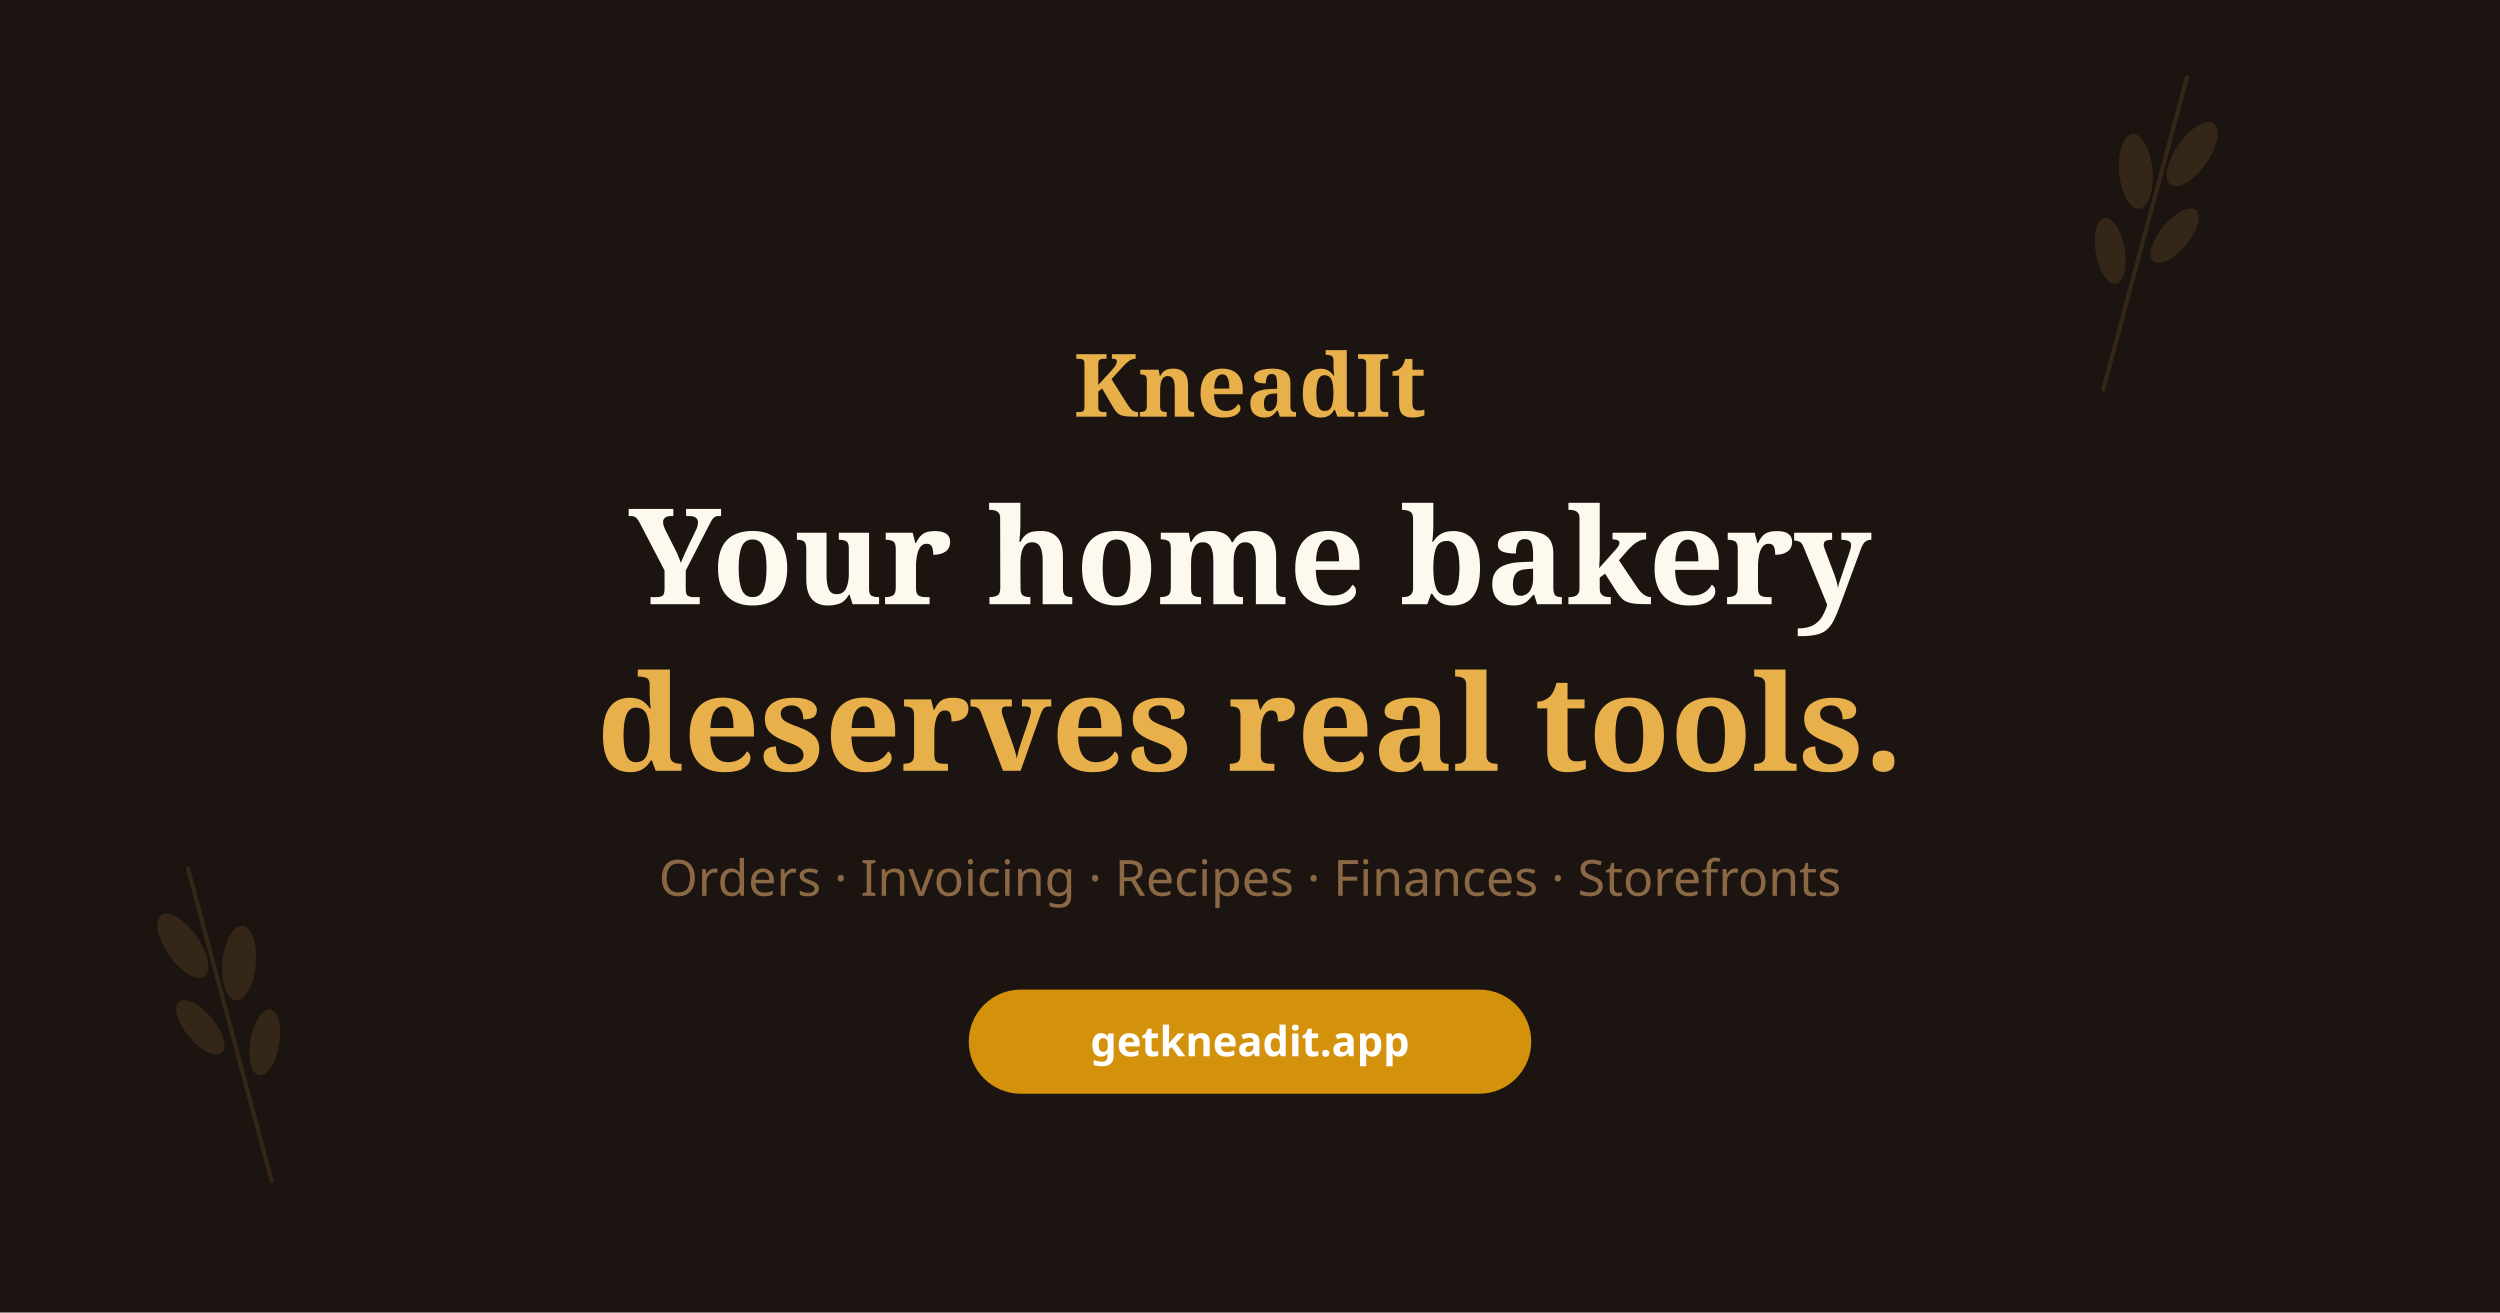
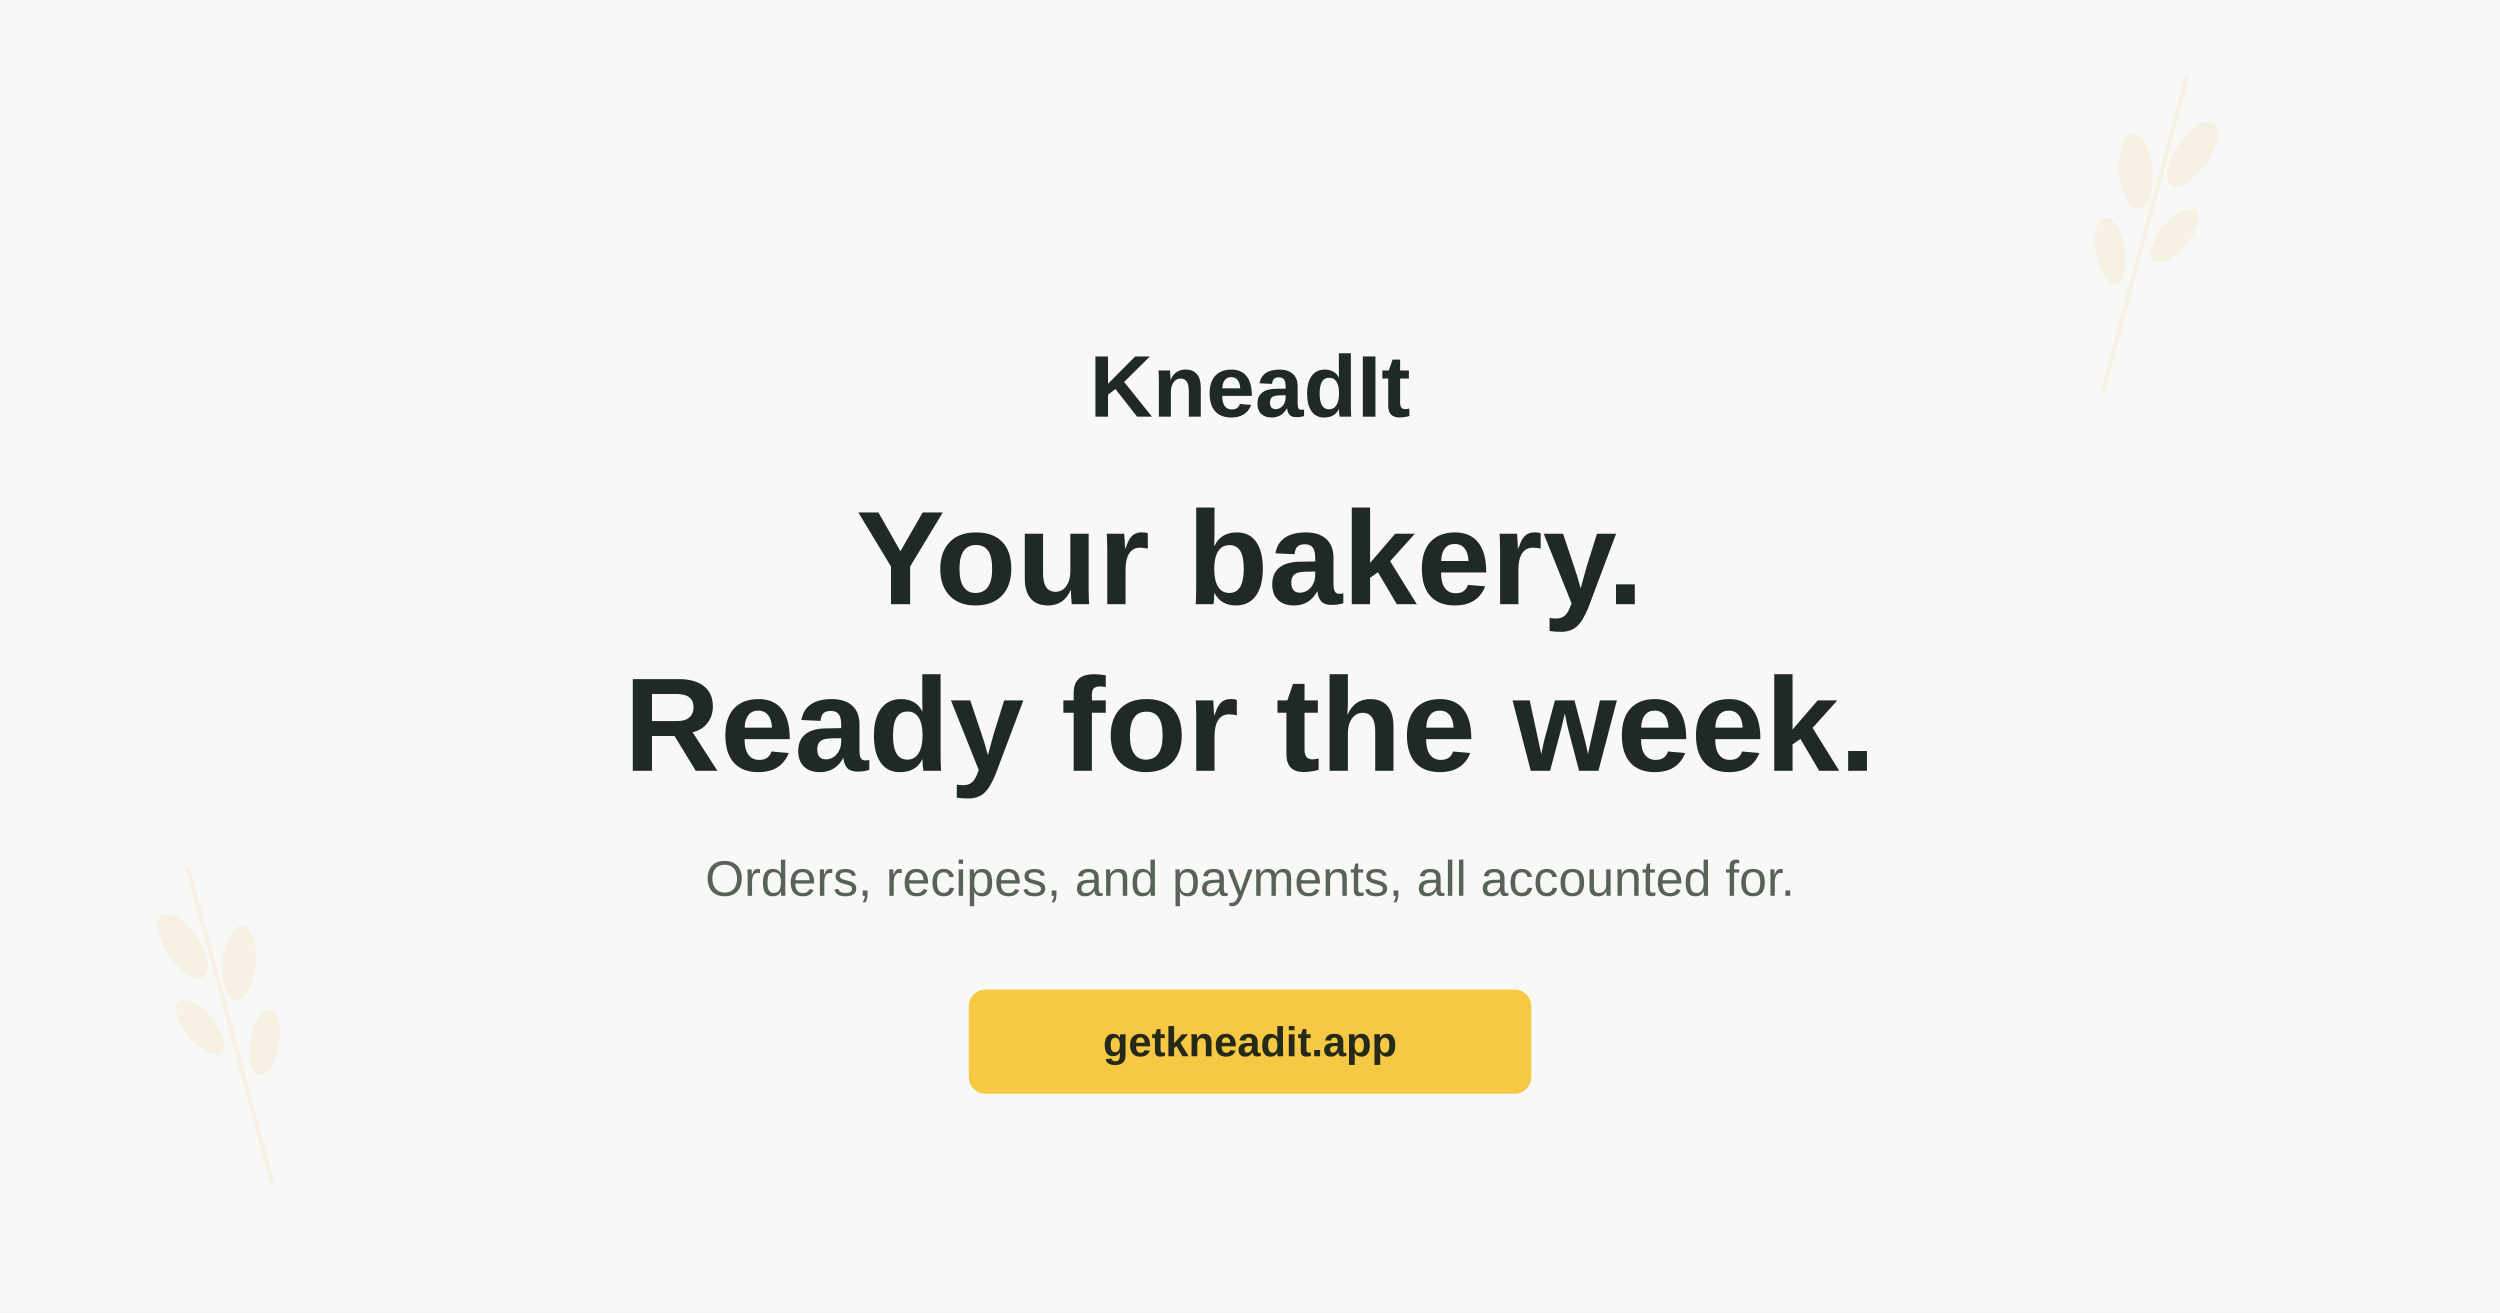
<svg xmlns="http://www.w3.org/2000/svg" width="1200" height="630" viewBox="0 0 1200 630">
-   <rect width="1200" height="630" fill="#1c1410" />
+   <rect width="1200" height="630" fill="#f8f9f7" />
  <g opacity="0.12" transform="translate(60, 420) rotate(-15)">
    <line x1="30" y1="160" x2="30" y2="5" stroke="#e8b04a" stroke-width="2" stroke-linecap="round" />
    <ellipse cx="18" cy="40" rx="8" ry="18" transform="rotate(-20 18 40)" fill="#e8b04a" />
    <ellipse cx="42" cy="55" rx="8" ry="18" transform="rotate(20 42 55)" fill="#e8b04a" />
    <ellipse cx="16" cy="80" rx="7" ry="16" transform="rotate(-25 16 80)" fill="#e8b04a" />
    <ellipse cx="44" cy="95" rx="7" ry="16" transform="rotate(25 44 95)" fill="#e8b04a" />
  </g>
  <g opacity="0.12" transform="translate(1080, 40) rotate(15) scale(-1,1)">
    <line x1="30" y1="160" x2="30" y2="5" stroke="#e8b04a" stroke-width="2" stroke-linecap="round" />
    <ellipse cx="18" cy="40" rx="8" ry="18" transform="rotate(-20 18 40)" fill="#e8b04a" />
    <ellipse cx="42" cy="55" rx="8" ry="18" transform="rotate(20 42 55)" fill="#e8b04a" />
    <ellipse cx="16" cy="80" rx="7" ry="16" transform="rotate(-25 16 80)" fill="#e8b04a" />
    <ellipse cx="44" cy="95" rx="7" ry="16" transform="rotate(25 44 95)" fill="#e8b04a" />
  </g>
-   <text x="600" y="200" text-anchor="middle" font-family="Georgia, serif" font-size="42" font-weight="700" fill="#e8b04a">KneadIt</text>
-   <text x="600" y="290" text-anchor="middle" font-family="Georgia, serif" font-size="64" font-weight="700" fill="#fef9ef">Your home bakery</text>
-   <text x="600" y="370" text-anchor="middle" font-family="Georgia, serif" font-size="64" font-weight="700" fill="#e8b04a">deserves real tools.</text>
-   <text x="600" y="430" text-anchor="middle" font-family="system-ui, sans-serif" font-size="24" fill="#8b6844">Orders · Invoicing · Recipes · Finances · Storefronts</text>
-   <rect x="465" y="475" width="270" height="50" rx="25" fill="#d4920c" />
-   <text x="600" y="507" text-anchor="middle" font-family="system-ui, sans-serif" font-size="20" font-weight="700" fill="#ffffff">getkneadit.app</text>
+   <text x="600" y="200" text-anchor="middle" font-family="Arial, Helvetica, sans-serif" font-size="42" font-weight="700" fill="#202923">KneadIt</text>
+   <text x="600" y="290" text-anchor="middle" font-family="Arial, Helvetica, sans-serif" font-size="64" font-weight="700" fill="#202923">Your bakery.</text>
+   <text x="600" y="370" text-anchor="middle" font-family="Arial, Helvetica, sans-serif" font-size="64" font-weight="700" fill="#202923">Ready for the week.</text>
+   <text x="600" y="430" text-anchor="middle" font-family="Arial, Helvetica, sans-serif" font-size="24" fill="#59615b">Orders, recipes, and payments, all accounted for.</text>
+   <rect x="465" y="475" width="270" height="50" rx="8" fill="#f7c844" />
+   <text x="600" y="507" text-anchor="middle" font-family="Arial, Helvetica, sans-serif" font-size="20" font-weight="700" fill="#252918">getkneadit.app</text>
</svg>
